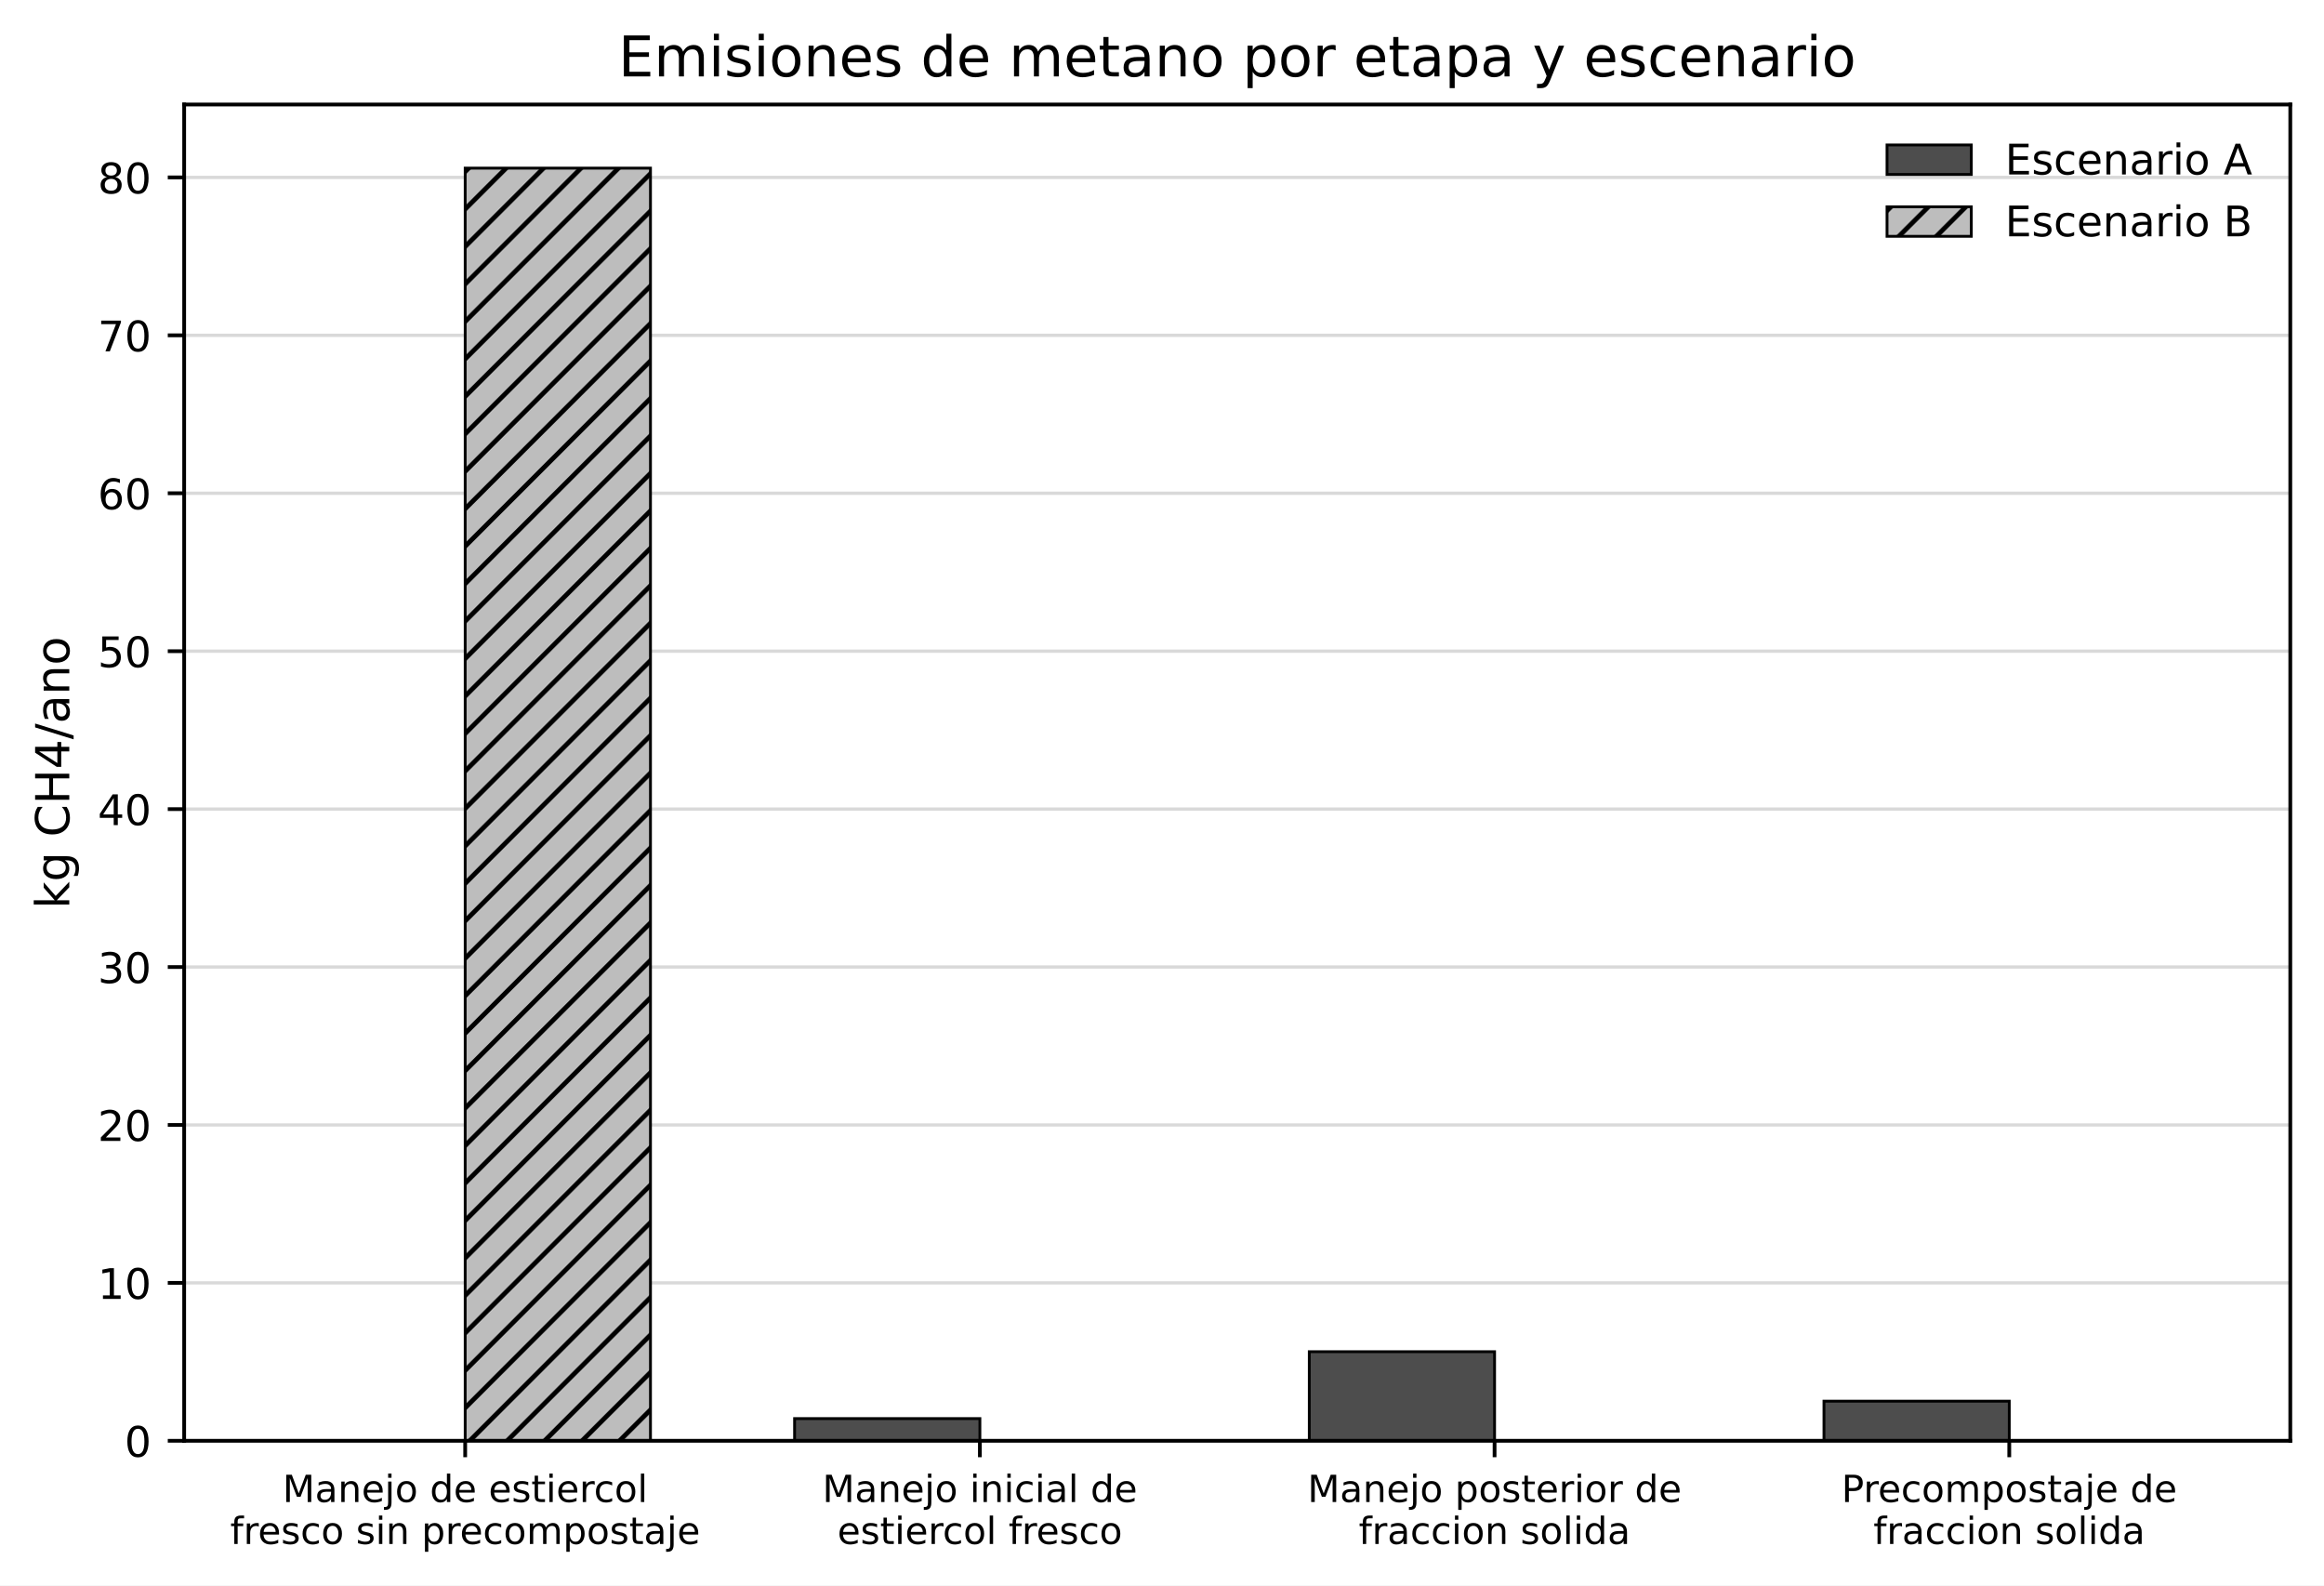
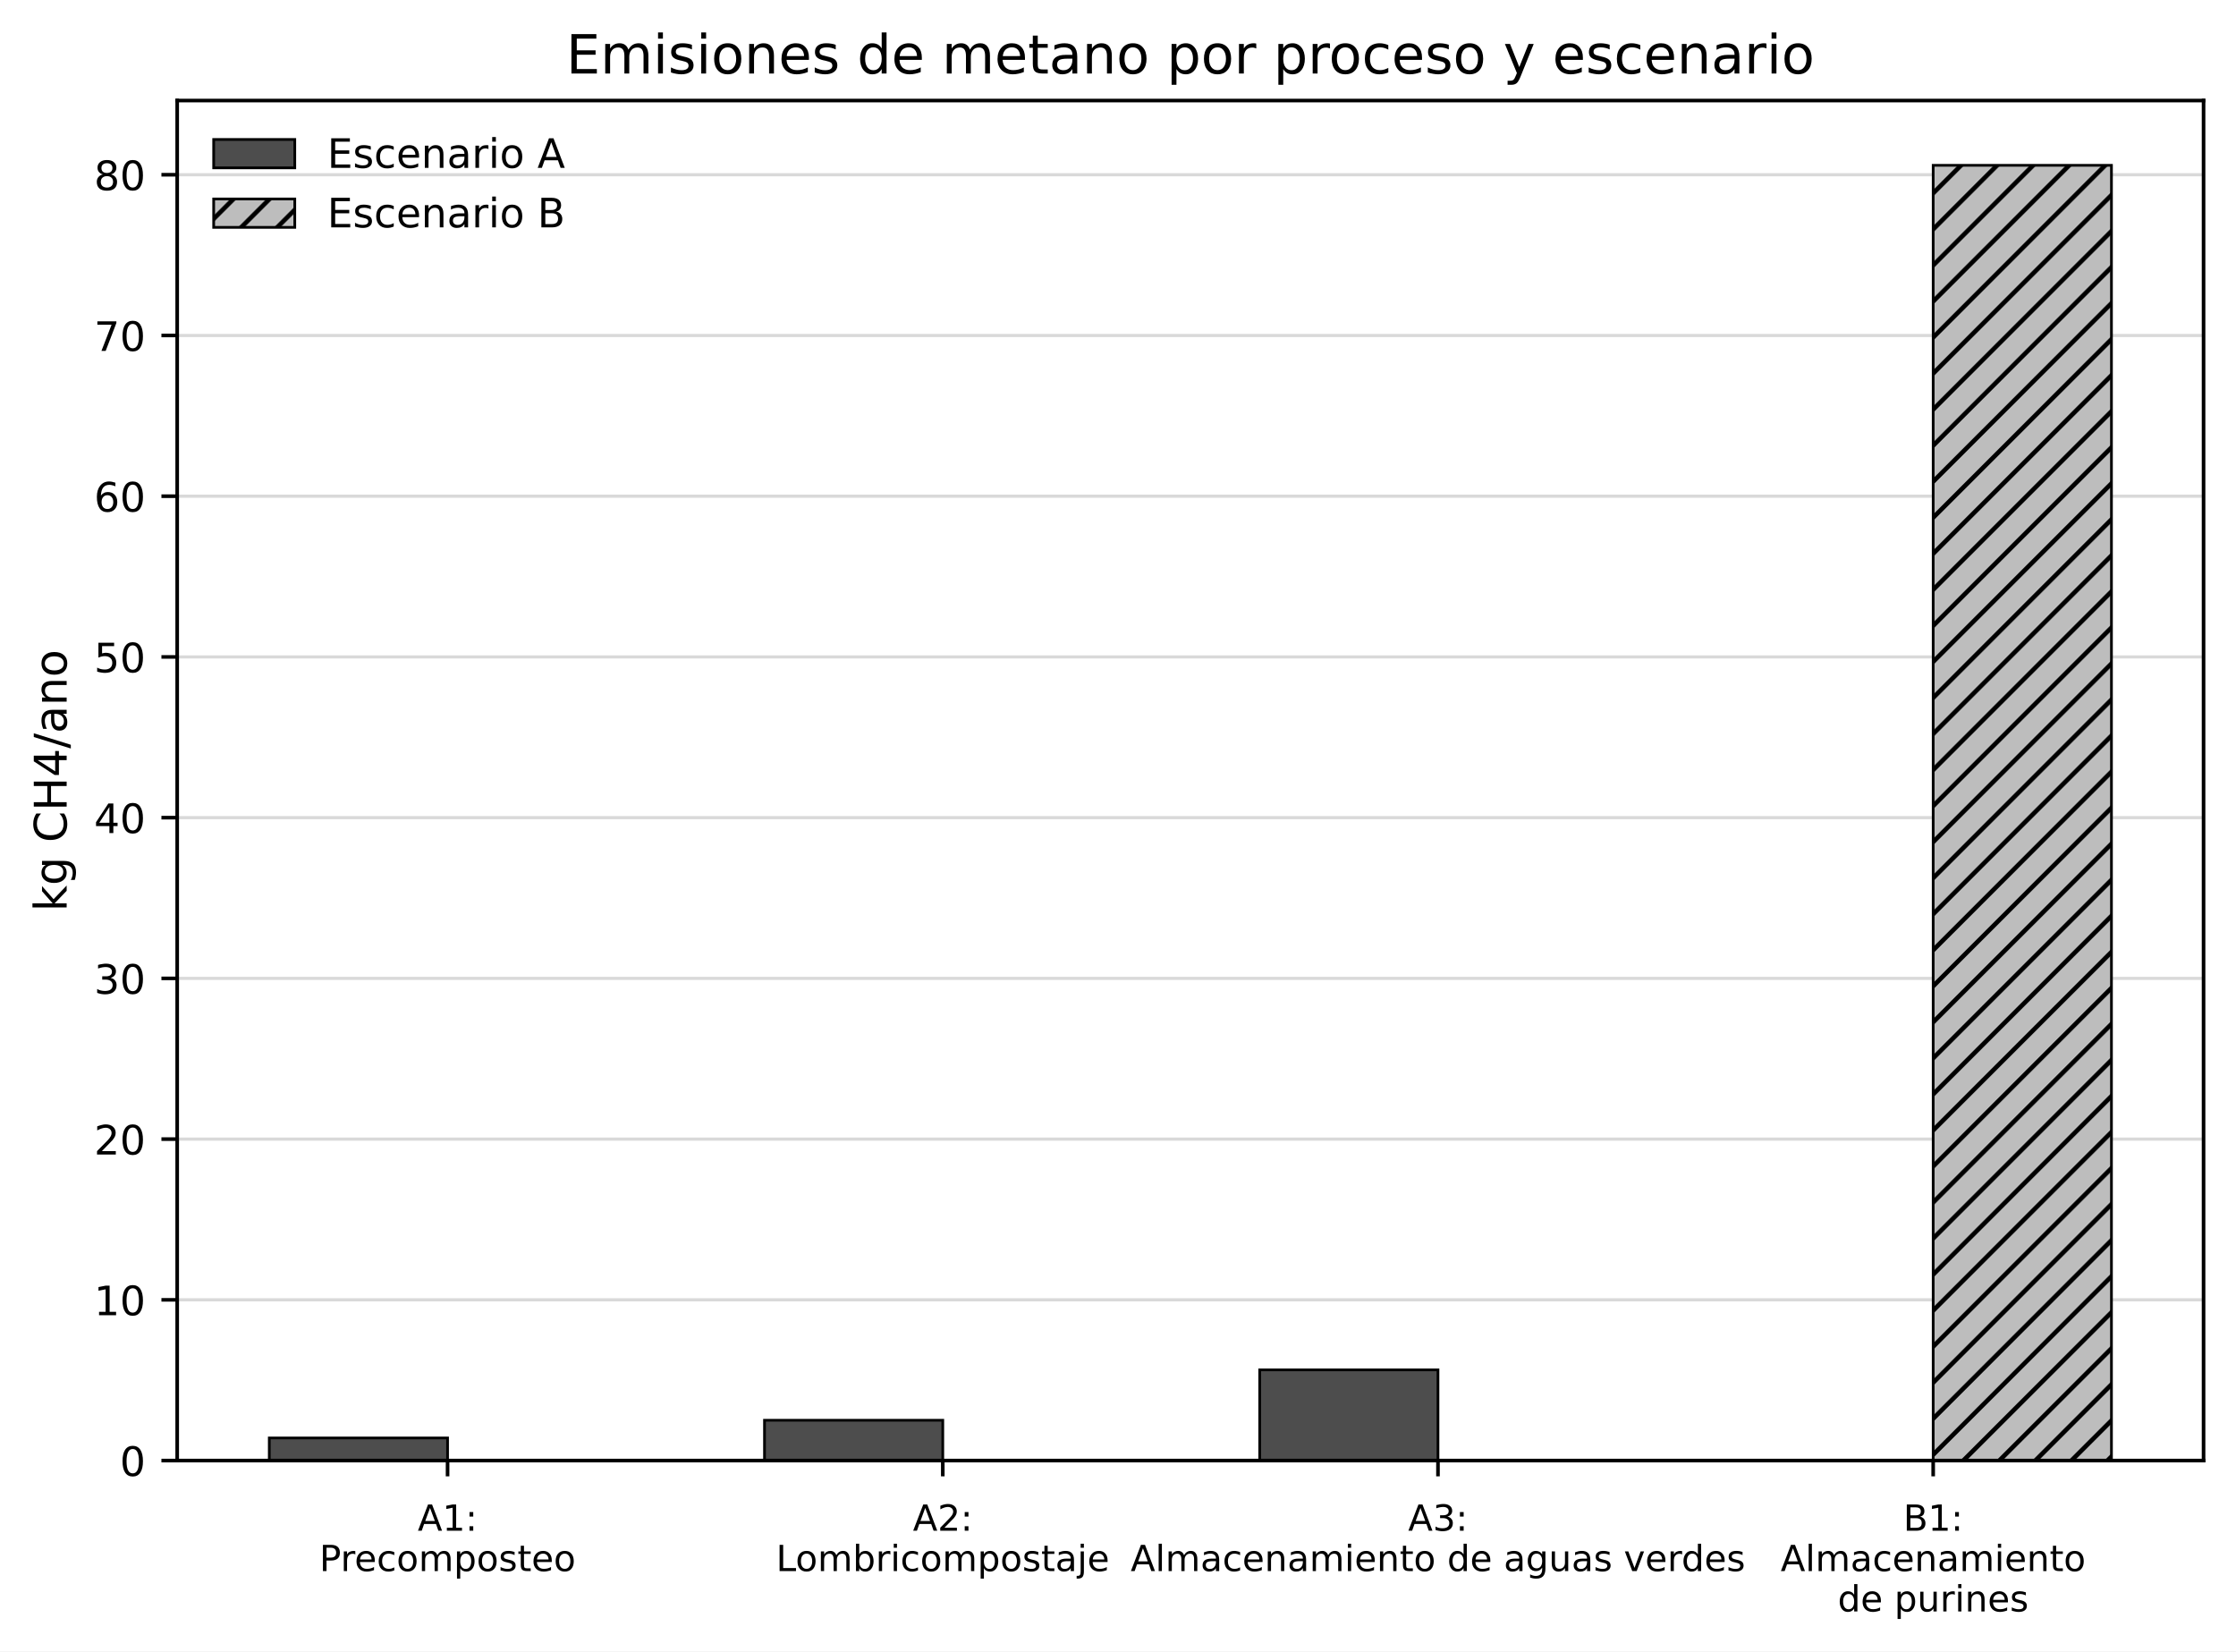
- <svg xmlns="http://www.w3.org/2000/svg" xmlns:xlink="http://www.w3.org/1999/xlink" width="496.331pt" height="338.587pt" viewBox="0 0 496.331 338.587" version="1.1">
+ <svg xmlns="http://www.w3.org/2000/svg" xmlns:xlink="http://www.w3.org/1999/xlink" width="496.331pt" height="366.553pt" viewBox="0 0 496.331 366.553" version="1.1">
  <defs>
    <style type="text/css">*{stroke-linejoin: round; stroke-linecap: butt}</style>
  </defs>
  <g id="figure_1">
    <g id="patch_1">
-       <path d="M 0 338.587  L 496.331 338.587  L 496.331 0  L 0 0  z " style="fill: #ffffff" />
+       <path d="M 0 366.553  L 496.331 366.553  L 496.331 0  L 0 0  z " style="fill: #ffffff" />
    </g>
    <g id="axes_1">
      <g id="patch_2">
-         <path d="M 39.331 307.686  L 489.131 307.686  L 489.131 22.318  L 39.331 22.318  z " style="fill: #ffffff" />
+         <path d="M 39.331 324.194  L 489.131 324.194  L 489.131 22.318  L 39.331 22.318  z " style="fill: #ffffff" />
      </g>
      <g id="matplotlib.axis_1">
        <g id="xtick_1">
          <g id="line2d_1">
            <defs>
-               <path id="mda5c1a0276" d="M 0 0  L 0 3.5  " style="stroke: #000000; stroke-width: 0.8" />
+               <path id="m25d8b76d7b" d="M 0 0  L 0 3.5  " style="stroke: #000000; stroke-width: 0.8" />
            </defs>
            <g>
-               <use xlink:href="#mda5c1a0276" x="99.348" y="307.686" style="stroke: #000000; stroke-width: 0.8" />
+               <use xlink:href="#m25d8b76d7b" x="99.348" y="324.194" style="stroke: #000000; stroke-width: 0.8" />
            </g>
          </g>
          <g id="text_1">
-             <text style="font-size: 8px; font-family: 'DejaVu Sans'" transform="translate(60.34918 320.7649)">Manejo de estiercol</text>
-             <text style="font-size: 8px; font-family: 'DejaVu Sans'" transform="translate(49.16043 329.7231)">fresco sin precompostaje</text>
+             <text style="font-size: 8px; font-family: 'DejaVu Sans'" transform="translate(92.71918 339.7729)">A1:</text>
+             <text style="font-size: 8px; font-family: 'DejaVu Sans'" transform="translate(70.8998 348.7311)">Precomposteo</text>
          </g>
        </g>
        <g id="xtick_2">
          <g id="line2d_2">
            <g>
-               <use xlink:href="#mda5c1a0276" x="209.27" y="307.686" style="stroke: #000000; stroke-width: 0.8" />
+               <use xlink:href="#m25d8b76d7b" x="209.27" y="324.194" style="stroke: #000000; stroke-width: 0.8" />
            </g>
          </g>
          <g id="text_2">
-             <text style="font-size: 8px; font-family: 'DejaVu Sans'" transform="translate(175.6385 320.7649)">Manejo inicial de</text>
-             <text style="font-size: 8px; font-family: 'DejaVu Sans'" transform="translate(178.846 329.7231)">estiercol fresco</text>
+             <text style="font-size: 8px; font-family: 'DejaVu Sans'" transform="translate(202.641 339.7729)">A2:</text>
+             <text style="font-size: 8px; font-family: 'DejaVu Sans'" transform="translate(172.2666 348.7311)">Lombricompostaje</text>
          </g>
        </g>
        <g id="xtick_3">
          <g id="line2d_3">
            <g>
-               <use xlink:href="#mda5c1a0276" x="319.192" y="307.686" style="stroke: #000000; stroke-width: 0.8" />
+               <use xlink:href="#m25d8b76d7b" x="319.192" y="324.194" style="stroke: #000000; stroke-width: 0.8" />
            </g>
          </g>
          <g id="text_3">
-             <text style="font-size: 8px; font-family: 'DejaVu Sans'" transform="translate(279.2434 320.7649)">Manejo posterior de</text>
-             <text style="font-size: 8px; font-family: 'DejaVu Sans'" transform="translate(290.1796 329.7231)">fraccion solida</text>
+             <text style="font-size: 8px; font-family: 'DejaVu Sans'" transform="translate(312.5628 339.7729)">A3:</text>
+             <text style="font-size: 8px; font-family: 'DejaVu Sans'" transform="translate(250.9678 348.7311)">Almacenamiento de aguas verdes</text>
          </g>
        </g>
        <g id="xtick_4">
          <g id="line2d_4">
            <g>
-               <use xlink:href="#mda5c1a0276" x="429.113" y="307.686" style="stroke: #000000; stroke-width: 0.8" />
+               <use xlink:href="#m25d8b76d7b" x="429.113" y="324.194" style="stroke: #000000; stroke-width: 0.8" />
            </g>
          </g>
          <g id="text_4">
-             <text style="font-size: 8px; font-family: 'DejaVu Sans'" transform="translate(393.2783 320.7649)">Precompostaje de</text>
-             <text style="font-size: 8px; font-family: 'DejaVu Sans'" transform="translate(400.1014 329.7231)">fraccion solida</text>
+             <text style="font-size: 8px; font-family: 'DejaVu Sans'" transform="translate(422.4764 339.7729)">B1:</text>
+             <text style="font-size: 8px; font-family: 'DejaVu Sans'" transform="translate(395.2521 348.7311)">Almacenamiento</text>
+             <text style="font-size: 8px; font-family: 'DejaVu Sans'" transform="translate(407.9314 357.6894)">de purines</text>
          </g>
        </g>
      </g>
      <g id="matplotlib.axis_2">
        <g id="ytick_1">
          <g id="line2d_5">
-             <path d="M 39.331 307.686  L 489.131 307.686  " clip-path="url(#pa37dd57616)" style="fill: none; stroke: #d9d9d9; stroke-width: 0.7; stroke-linecap: square" />
+             <path d="M 39.331 324.194  L 489.131 324.194  " clip-path="url(#p03809714bc)" style="fill: none; stroke: #d9d9d9; stroke-width: 0.7; stroke-linecap: square" />
          </g>
          <g id="line2d_6">
            <defs>
-               <path id="mc4601b4dd2" d="M 0 0  L -3.5 0  " style="stroke: #000000; stroke-width: 0.8" />
+               <path id="m0f7240561f" d="M 0 0  L -3.5 0  " style="stroke: #000000; stroke-width: 0.8" />
            </defs>
            <g>
-               <use xlink:href="#mc4601b4dd2" x="39.331" y="307.686" style="stroke: #000000; stroke-width: 0.8" />
+               <use xlink:href="#m0f7240561f" x="39.331" y="324.194" style="stroke: #000000; stroke-width: 0.8" />
            </g>
          </g>
          <g id="text_5">
-             <text style="font-size: 9px; font-family: 'DejaVu Sans'; text-anchor: end" x="32.331" y="311.105" transform="rotate(-0 32.33062 311.1054)">0</text>
+             <text style="font-size: 9px; font-family: 'DejaVu Sans'; text-anchor: end" x="32.331" y="327.613" transform="rotate(-0 32.33062 327.6134)">0</text>
          </g>
        </g>
        <g id="ytick_2">
          <g id="line2d_7">
-             <path d="M 39.331 273.961  L 489.131 273.961  " clip-path="url(#pa37dd57616)" style="fill: none; stroke: #d9d9d9; stroke-width: 0.7; stroke-linecap: square" />
+             <path d="M 39.331 288.518  L 489.131 288.518  " clip-path="url(#p03809714bc)" style="fill: none; stroke: #d9d9d9; stroke-width: 0.7; stroke-linecap: square" />
          </g>
          <g id="line2d_8">
            <g>
-               <use xlink:href="#mc4601b4dd2" x="39.331" y="273.961" style="stroke: #000000; stroke-width: 0.8" />
+               <use xlink:href="#m0f7240561f" x="39.331" y="288.518" style="stroke: #000000; stroke-width: 0.8" />
            </g>
          </g>
          <g id="text_6">
-             <text style="font-size: 9px; font-family: 'DejaVu Sans'; text-anchor: end" x="32.331" y="277.381" transform="rotate(-0 32.33062 277.3806)">10</text>
+             <text style="font-size: 9px; font-family: 'DejaVu Sans'; text-anchor: end" x="32.331" y="291.938" transform="rotate(-0 32.33062 291.9377)">10</text>
          </g>
        </g>
        <g id="ytick_3">
          <g id="line2d_9">
-             <path d="M 39.331 240.237  L 489.131 240.237  " clip-path="url(#pa37dd57616)" style="fill: none; stroke: #d9d9d9; stroke-width: 0.7; stroke-linecap: square" />
+             <path d="M 39.331 252.843  L 489.131 252.843  " clip-path="url(#p03809714bc)" style="fill: none; stroke: #d9d9d9; stroke-width: 0.7; stroke-linecap: square" />
          </g>
          <g id="line2d_10">
            <g>
-               <use xlink:href="#mc4601b4dd2" x="39.331" y="240.237" style="stroke: #000000; stroke-width: 0.8" />
+               <use xlink:href="#m0f7240561f" x="39.331" y="252.843" style="stroke: #000000; stroke-width: 0.8" />
            </g>
          </g>
          <g id="text_7">
-             <text style="font-size: 9px; font-family: 'DejaVu Sans'; text-anchor: end" x="32.331" y="243.656" transform="rotate(-0 32.33062 243.6559)">20</text>
+             <text style="font-size: 9px; font-family: 'DejaVu Sans'; text-anchor: end" x="32.331" y="256.262" transform="rotate(-0 32.33062 256.262)">20</text>
          </g>
        </g>
        <g id="ytick_4">
          <g id="line2d_11">
-             <path d="M 39.331 206.512  L 489.131 206.512  " clip-path="url(#pa37dd57616)" style="fill: none; stroke: #d9d9d9; stroke-width: 0.7; stroke-linecap: square" />
+             <path d="M 39.331 217.167  L 489.131 217.167  " clip-path="url(#p03809714bc)" style="fill: none; stroke: #d9d9d9; stroke-width: 0.7; stroke-linecap: square" />
          </g>
          <g id="line2d_12">
            <g>
-               <use xlink:href="#mc4601b4dd2" x="39.331" y="206.512" style="stroke: #000000; stroke-width: 0.8" />
+               <use xlink:href="#m0f7240561f" x="39.331" y="217.167" style="stroke: #000000; stroke-width: 0.8" />
            </g>
          </g>
          <g id="text_8">
-             <text style="font-size: 9px; font-family: 'DejaVu Sans'; text-anchor: end" x="32.331" y="209.931" transform="rotate(-0 32.33062 209.9311)">30</text>
+             <text style="font-size: 9px; font-family: 'DejaVu Sans'; text-anchor: end" x="32.331" y="220.586" transform="rotate(-0 32.33062 220.5863)">30</text>
          </g>
        </g>
        <g id="ytick_5">
          <g id="line2d_13">
-             <path d="M 39.331 172.787  L 489.131 172.787  " clip-path="url(#pa37dd57616)" style="fill: none; stroke: #d9d9d9; stroke-width: 0.7; stroke-linecap: square" />
+             <path d="M 39.331 181.491  L 489.131 181.491  " clip-path="url(#p03809714bc)" style="fill: none; stroke: #d9d9d9; stroke-width: 0.7; stroke-linecap: square" />
          </g>
          <g id="line2d_14">
            <g>
-               <use xlink:href="#mc4601b4dd2" x="39.331" y="172.787" style="stroke: #000000; stroke-width: 0.8" />
+               <use xlink:href="#m0f7240561f" x="39.331" y="181.491" style="stroke: #000000; stroke-width: 0.8" />
            </g>
          </g>
          <g id="text_9">
-             <text style="font-size: 9px; font-family: 'DejaVu Sans'; text-anchor: end" x="32.331" y="176.206" transform="rotate(-0 32.33062 176.2063)">40</text>
+             <text style="font-size: 9px; font-family: 'DejaVu Sans'; text-anchor: end" x="32.331" y="184.911" transform="rotate(-0 32.33062 184.9106)">40</text>
          </g>
        </g>
        <g id="ytick_6">
          <g id="line2d_15">
-             <path d="M 39.331 139.062  L 489.131 139.062  " clip-path="url(#pa37dd57616)" style="fill: none; stroke: #d9d9d9; stroke-width: 0.7; stroke-linecap: square" />
+             <path d="M 39.331 145.816  L 489.131 145.816  " clip-path="url(#p03809714bc)" style="fill: none; stroke: #d9d9d9; stroke-width: 0.7; stroke-linecap: square" />
          </g>
          <g id="line2d_16">
            <g>
-               <use xlink:href="#mc4601b4dd2" x="39.331" y="139.062" style="stroke: #000000; stroke-width: 0.8" />
+               <use xlink:href="#m0f7240561f" x="39.331" y="145.816" style="stroke: #000000; stroke-width: 0.8" />
            </g>
          </g>
          <g id="text_10">
-             <text style="font-size: 9px; font-family: 'DejaVu Sans'; text-anchor: end" x="32.331" y="142.482" transform="rotate(-0 32.33062 142.4815)">50</text>
+             <text style="font-size: 9px; font-family: 'DejaVu Sans'; text-anchor: end" x="32.331" y="149.235" transform="rotate(-0 32.33062 149.2349)">50</text>
          </g>
        </g>
        <g id="ytick_7">
          <g id="line2d_17">
-             <path d="M 39.331 105.337  L 489.131 105.337  " clip-path="url(#pa37dd57616)" style="fill: none; stroke: #d9d9d9; stroke-width: 0.7; stroke-linecap: square" />
+             <path d="M 39.331 110.14  L 489.131 110.14  " clip-path="url(#p03809714bc)" style="fill: none; stroke: #d9d9d9; stroke-width: 0.7; stroke-linecap: square" />
          </g>
          <g id="line2d_18">
            <g>
-               <use xlink:href="#mc4601b4dd2" x="39.331" y="105.337" style="stroke: #000000; stroke-width: 0.8" />
+               <use xlink:href="#m0f7240561f" x="39.331" y="110.14" style="stroke: #000000; stroke-width: 0.8" />
            </g>
          </g>
          <g id="text_11">
-             <text style="font-size: 9px; font-family: 'DejaVu Sans'; text-anchor: end" x="32.331" y="108.757" transform="rotate(-0 32.33062 108.7567)">60</text>
+             <text style="font-size: 9px; font-family: 'DejaVu Sans'; text-anchor: end" x="32.331" y="113.559" transform="rotate(-0 32.33062 113.5592)">60</text>
          </g>
        </g>
        <g id="ytick_8">
          <g id="line2d_19">
-             <path d="M 39.331 71.613  L 489.131 71.613  " clip-path="url(#pa37dd57616)" style="fill: none; stroke: #d9d9d9; stroke-width: 0.7; stroke-linecap: square" />
+             <path d="M 39.331 74.464  L 489.131 74.464  " clip-path="url(#p03809714bc)" style="fill: none; stroke: #d9d9d9; stroke-width: 0.7; stroke-linecap: square" />
          </g>
          <g id="line2d_20">
            <g>
-               <use xlink:href="#mc4601b4dd2" x="39.331" y="71.613" style="stroke: #000000; stroke-width: 0.8" />
+               <use xlink:href="#m0f7240561f" x="39.331" y="74.464" style="stroke: #000000; stroke-width: 0.8" />
            </g>
          </g>
          <g id="text_12">
-             <text style="font-size: 9px; font-family: 'DejaVu Sans'; text-anchor: end" x="32.331" y="75.032" transform="rotate(-0 32.33062 75.03193)">70</text>
+             <text style="font-size: 9px; font-family: 'DejaVu Sans'; text-anchor: end" x="32.331" y="77.884" transform="rotate(-0 32.33062 77.88353)">70</text>
          </g>
        </g>
        <g id="ytick_9">
          <g id="line2d_21">
-             <path d="M 39.331 37.888  L 489.131 37.888  " clip-path="url(#pa37dd57616)" style="fill: none; stroke: #d9d9d9; stroke-width: 0.7; stroke-linecap: square" />
+             <path d="M 39.331 38.789  L 489.131 38.789  " clip-path="url(#p03809714bc)" style="fill: none; stroke: #d9d9d9; stroke-width: 0.7; stroke-linecap: square" />
          </g>
          <g id="line2d_22">
            <g>
-               <use xlink:href="#mc4601b4dd2" x="39.331" y="37.888" style="stroke: #000000; stroke-width: 0.8" />
+               <use xlink:href="#m0f7240561f" x="39.331" y="38.789" style="stroke: #000000; stroke-width: 0.8" />
            </g>
          </g>
          <g id="text_13">
-             <text style="font-size: 9px; font-family: 'DejaVu Sans'; text-anchor: end" x="32.331" y="41.307" transform="rotate(-0 32.33062 41.30715)">80</text>
+             <text style="font-size: 9px; font-family: 'DejaVu Sans'; text-anchor: end" x="32.331" y="42.208" transform="rotate(-0 32.33062 42.20783)">80</text>
          </g>
        </g>
        <g id="text_14">
-           <text style="font-size: 10px; font-family: 'DejaVu Sans'; text-anchor: middle" x="14.798" y="165.002" transform="rotate(-90 14.79844 165.0021)">kg CH4/ano</text>
+           <text style="font-size: 10px; font-family: 'DejaVu Sans'; text-anchor: middle" x="14.798" y="173.256" transform="rotate(-90 14.79844 173.2561)">kg CH4/ano</text>
        </g>
      </g>
      <g id="patch_3">
-         <path d="M 59.776 307.686  L 99.348 307.686  L 99.348 307.686  L 59.776 307.686  z " clip-path="url(#pa37dd57616)" style="fill: #4d4d4d; stroke: #000000; stroke-width: 0.6; stroke-linejoin: miter" />
+         <path d="M 59.776 324.194  L 99.348 324.194  L 99.348 319.181  L 59.776 319.181  z " clip-path="url(#p03809714bc)" style="fill: #4d4d4d; stroke: #000000; stroke-width: 0.6; stroke-linejoin: miter" />
      </g>
      <g id="patch_4">
-         <path d="M 169.698 307.686  L 209.27 307.686  L 209.27 302.947  L 169.698 302.947  z " clip-path="url(#pa37dd57616)" style="fill: #4d4d4d; stroke: #000000; stroke-width: 0.6; stroke-linejoin: miter" />
+         <path d="M 169.698 324.194  L 209.27 324.194  L 209.27 315.249  L 169.698 315.249  z " clip-path="url(#p03809714bc)" style="fill: #4d4d4d; stroke: #000000; stroke-width: 0.6; stroke-linejoin: miter" />
      </g>
      <g id="patch_5">
-         <path d="M 279.62 307.686  L 319.192 307.686  L 319.192 288.662  L 279.62 288.662  z " clip-path="url(#pa37dd57616)" style="fill: #4d4d4d; stroke: #000000; stroke-width: 0.6; stroke-linejoin: miter" />
+         <path d="M 279.62 324.194  L 319.192 324.194  L 319.192 304.069  L 279.62 304.069  z " clip-path="url(#p03809714bc)" style="fill: #4d4d4d; stroke: #000000; stroke-width: 0.6; stroke-linejoin: miter" />
      </g>
      <g id="patch_6">
-         <path d="M 389.541 307.686  L 429.113 307.686  L 429.113 299.23  L 389.541 299.23  z " clip-path="url(#pa37dd57616)" style="fill: #4d4d4d; stroke: #000000; stroke-width: 0.6; stroke-linejoin: miter" />
+         <path d="M 389.541 324.194  L 429.113 324.194  L 429.113 324.194  L 389.541 324.194  z " clip-path="url(#p03809714bc)" style="fill: #4d4d4d; stroke: #000000; stroke-width: 0.6; stroke-linejoin: miter" />
      </g>
      <g id="patch_7">
-         <path d="M 99.348 307.686  L 138.92 307.686  L 138.92 35.907  L 99.348 35.907  z " clip-path="url(#pa37dd57616)" style="fill: url(#h6692354d9c); stroke: #000000; stroke-width: 0.6; stroke-linejoin: miter" />
+         <path d="M 99.348 324.194  L 138.92 324.194  L 138.92 324.194  L 99.348 324.194  z " clip-path="url(#p03809714bc)" style="fill: url(#h8d31dcfdfc); stroke: #000000; stroke-width: 0.6; stroke-linejoin: miter" />
      </g>
      <g id="patch_8">
-         <path d="M 209.27 307.686  L 248.842 307.686  L 248.842 307.686  L 209.27 307.686  z " clip-path="url(#pa37dd57616)" style="fill: url(#h6692354d9c); stroke: #000000; stroke-width: 0.6; stroke-linejoin: miter" />
+         <path d="M 209.27 324.194  L 248.842 324.194  L 248.842 324.194  L 209.27 324.194  z " clip-path="url(#p03809714bc)" style="fill: url(#h8d31dcfdfc); stroke: #000000; stroke-width: 0.6; stroke-linejoin: miter" />
      </g>
      <g id="patch_9">
-         <path d="M 319.192 307.686  L 358.763 307.686  L 358.763 307.686  L 319.192 307.686  z " clip-path="url(#pa37dd57616)" style="fill: url(#h6692354d9c); stroke: #000000; stroke-width: 0.6; stroke-linejoin: miter" />
+         <path d="M 319.192 324.194  L 358.763 324.194  L 358.763 324.194  L 319.192 324.194  z " clip-path="url(#p03809714bc)" style="fill: url(#h8d31dcfdfc); stroke: #000000; stroke-width: 0.6; stroke-linejoin: miter" />
      </g>
      <g id="patch_10">
-         <path d="M 429.113 307.686  L 468.685 307.686  L 468.685 307.686  L 429.113 307.686  z " clip-path="url(#pa37dd57616)" style="fill: url(#h6692354d9c); stroke: #000000; stroke-width: 0.6; stroke-linejoin: miter" />
+         <path d="M 429.113 324.194  L 468.685 324.194  L 468.685 36.693  L 429.113 36.693  z " clip-path="url(#p03809714bc)" style="fill: url(#h8d31dcfdfc); stroke: #000000; stroke-width: 0.6; stroke-linejoin: miter" />
      </g>
      <g id="patch_11">
-         <path d="M 39.331 307.686  L 39.331 22.318  " style="fill: none; stroke: #000000; stroke-width: 0.8; stroke-linejoin: miter; stroke-linecap: square" />
+         <path d="M 39.331 324.194  L 39.331 22.318  " style="fill: none; stroke: #000000; stroke-width: 0.8; stroke-linejoin: miter; stroke-linecap: square" />
      </g>
      <g id="patch_12">
-         <path d="M 489.131 307.686  L 489.131 22.318  " style="fill: none; stroke: #000000; stroke-width: 0.8; stroke-linejoin: miter; stroke-linecap: square" />
+         <path d="M 489.131 324.194  L 489.131 22.318  " style="fill: none; stroke: #000000; stroke-width: 0.8; stroke-linejoin: miter; stroke-linecap: square" />
      </g>
      <g id="patch_13">
-         <path d="M 39.331 307.686  L 489.131 307.686  " style="fill: none; stroke: #000000; stroke-width: 0.8; stroke-linejoin: miter; stroke-linecap: square" />
+         <path d="M 39.331 324.194  L 489.131 324.194  " style="fill: none; stroke: #000000; stroke-width: 0.8; stroke-linejoin: miter; stroke-linecap: square" />
      </g>
      <g id="patch_14">
        <path d="M 39.331 22.318  L 489.131 22.318  " style="fill: none; stroke: #000000; stroke-width: 0.8; stroke-linejoin: miter; stroke-linecap: square" />
      </g>
      <g id="text_15">
-         <text style="font-size: 12px; font-family: 'DejaVu Sans'; text-anchor: middle" x="264.231" y="16.318" transform="rotate(-0 264.2306 16.31812)">Emisiones de metano por etapa y escenario</text>
+         <text style="font-size: 12px; font-family: 'DejaVu Sans'; text-anchor: middle" x="264.231" y="16.318" transform="rotate(-0 264.2306 16.31812)">Emisiones de metano por proceso y escenario</text>
      </g>
      <g id="legend_1">
        <g id="patch_15">
-           <path d="M 403.008 37.257  L 421.008 37.257  L 421.008 30.957  L 403.008 30.957  z " style="fill: #4d4d4d; stroke: #000000; stroke-width: 0.6; stroke-linejoin: miter" />
+           <path d="M 47.431 37.257  L 65.431 37.257  L 65.431 30.957  L 47.431 30.957  z " style="fill: #4d4d4d; stroke: #000000; stroke-width: 0.6; stroke-linejoin: miter" />
        </g>
        <g id="text_16">
-           <text style="font-size: 9px; font-family: 'DejaVu Sans'; text-anchor: start" x="428.208" y="37.257" transform="rotate(-0 428.2077 37.25672)">Escenario A</text>
+           <text style="font-size: 9px; font-family: 'DejaVu Sans'; text-anchor: start" x="72.631" y="37.257" transform="rotate(-0 72.63062 37.25672)">Escenario A</text>
        </g>
        <g id="patch_16">
-           <path d="M 403.008 50.467  L 421.008 50.467  L 421.008 44.167  L 403.008 44.167  z " style="fill: url(#h6692354d9c); stroke: #000000; stroke-width: 0.6; stroke-linejoin: miter" />
+           <path d="M 47.431 50.467  L 65.431 50.467  L 65.431 44.167  L 47.431 44.167  z " style="fill: url(#h8d31dcfdfc); stroke: #000000; stroke-width: 0.6; stroke-linejoin: miter" />
        </g>
        <g id="text_17">
-           <text style="font-size: 9px; font-family: 'DejaVu Sans'; text-anchor: start" x="428.208" y="50.467" transform="rotate(-0 428.2077 50.46703)">Escenario B</text>
+           <text style="font-size: 9px; font-family: 'DejaVu Sans'; text-anchor: start" x="72.631" y="50.467" transform="rotate(-0 72.63062 50.46703)">Escenario B</text>
        </g>
      </g>
    </g>
  </g>
  <defs>
-     <clipPath id="pa37dd57616">
-       <rect x="39.331" y="22.318" width="449.8" height="285.368" />
+     <clipPath id="p03809714bc">
+       <rect x="39.331" y="22.318" width="449.8" height="301.876" />
    </clipPath>
  </defs>
  <defs>
-     <pattern id="h6692354d9c" patternUnits="userSpaceOnUse" x="0" y="0" width="72" height="72">
+     <pattern id="h8d31dcfdfc" patternUnits="userSpaceOnUse" x="0" y="0" width="72" height="72">
      <rect x="0" y="0" width="73" height="73" fill="#bdbdbd" />
      <path d="M -36 36  L 36 -36  M -32 40  L 40 -32  M -28 44  L 44 -28  M -24 48  L 48 -24  M -20 52  L 52 -20  M -16 56  L 56 -16  M -12 60  L 60 -12  M -8 64  L 64 -8  M -4 68  L 68 -4  M 0 72  L 72 0  M 4 76  L 76 4  M 8 80  L 80 8  M 12 84  L 84 12  M 16 88  L 88 16  M 20 92  L 92 20  M 24 96  L 96 24  M 28 100  L 100 28  M 32 104  L 104 32  M 36 108  L 108 36  " style="fill: #000000; stroke: #000000; stroke-width: 1.0; stroke-linecap: butt; stroke-linejoin: miter" />
    </pattern>
  </defs>
</svg>
